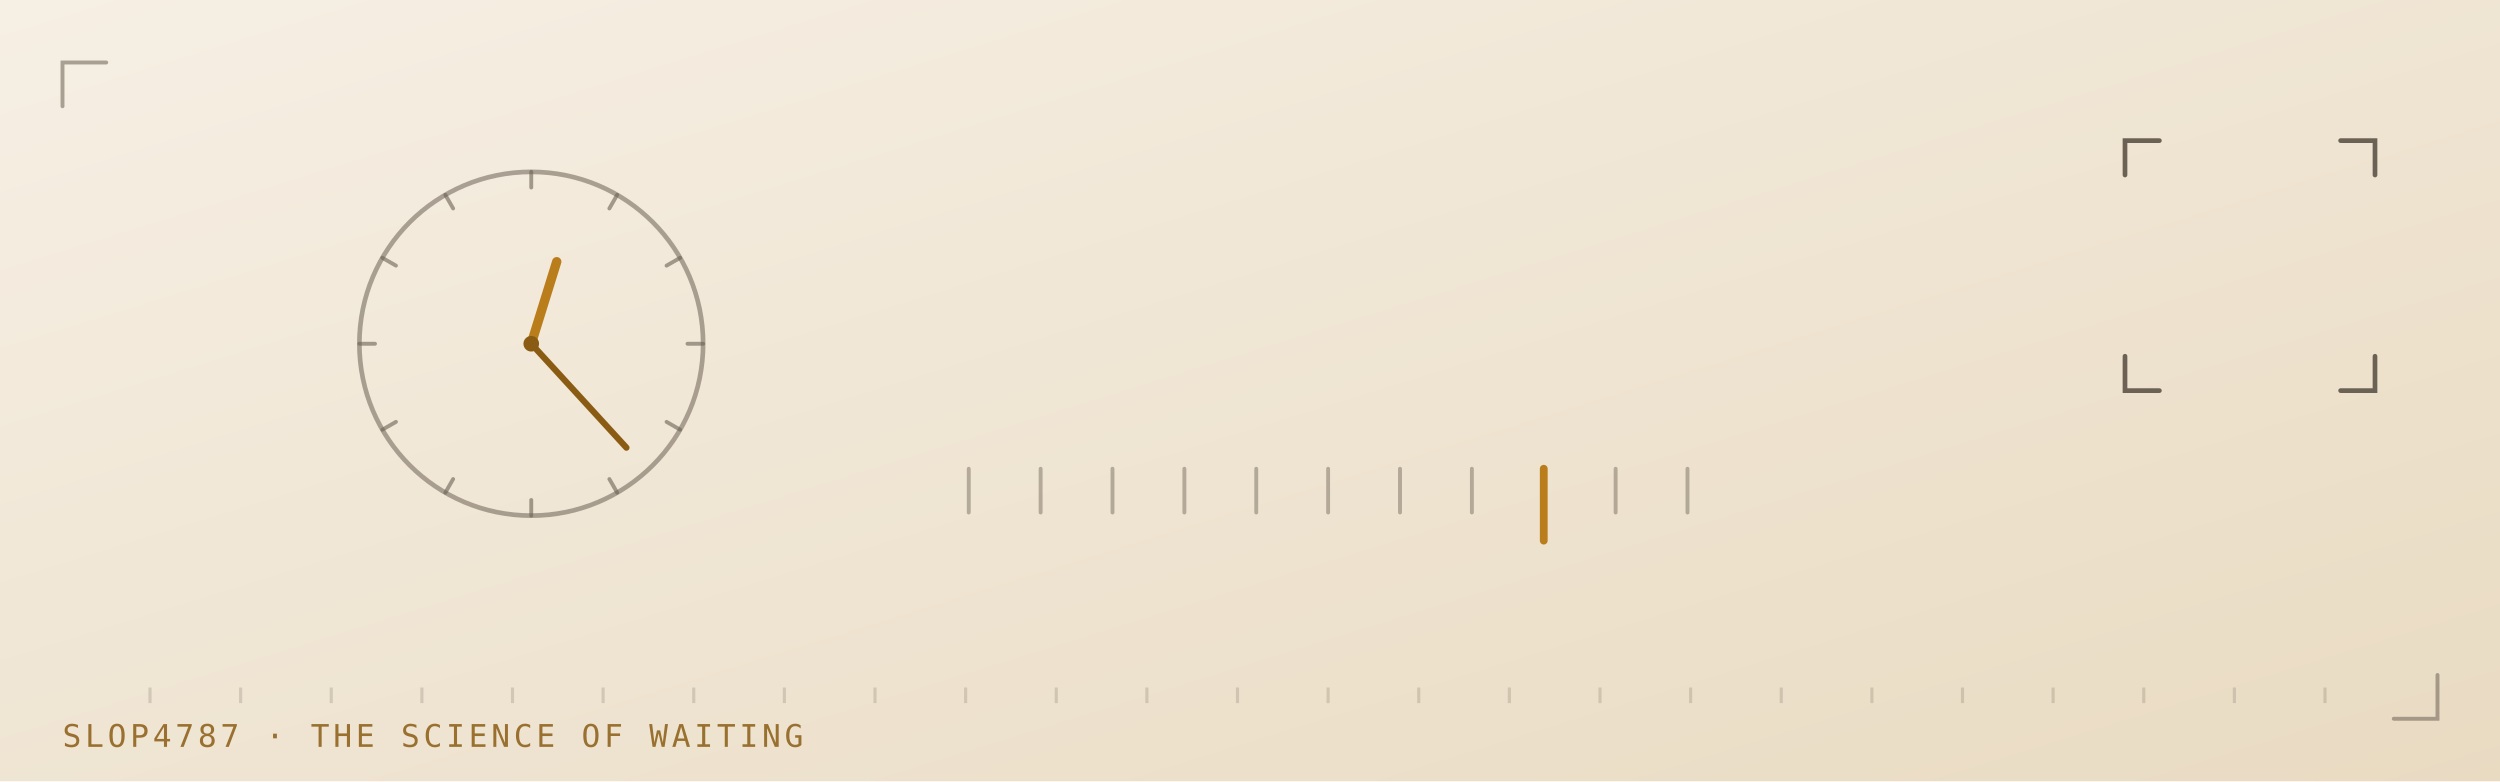
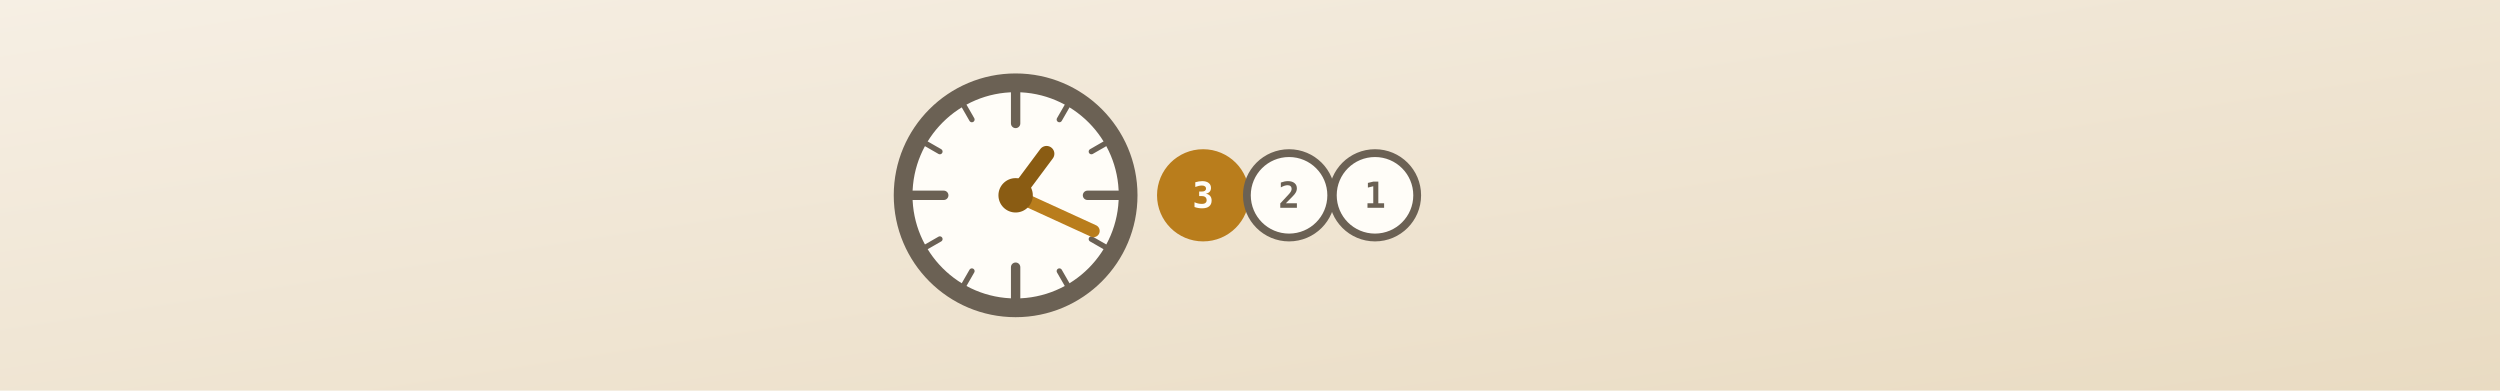
- <svg xmlns="http://www.w3.org/2000/svg" viewBox="0 0 1600 500" width="1600" height="500">
+ <svg xmlns="http://www.w3.org/2000/svg" viewBox="0 0 1600 250" width="1600" height="250">
  <defs>
    <linearGradient id="bg" x1="0" y1="0" x2="1" y2="1">
      <stop offset="0" stop-color="#f6efe4" />
      <stop offset="1" stop-color="#e9dbc2" />
    </linearGradient>
  </defs>
-   <rect width="1600" height="500" fill="url(#bg)" />
-   <g stroke="#6b6154" stroke-width="2" opacity="0.22">
-     <line x1="96" y1="440" x2="96" y2="450" />
-     <line x1="154" y1="440" x2="154" y2="450" />
-     <line x1="212" y1="440" x2="212" y2="450" />
-     <line x1="270" y1="440" x2="270" y2="450" />
-     <line x1="328" y1="440" x2="328" y2="450" />
-     <line x1="386" y1="440" x2="386" y2="450" />
-     <line x1="444" y1="440" x2="444" y2="450" />
-     <line x1="502" y1="440" x2="502" y2="450" />
-     <line x1="560" y1="440" x2="560" y2="450" />
-     <line x1="618" y1="440" x2="618" y2="450" />
-     <line x1="676" y1="440" x2="676" y2="450" />
-     <line x1="734" y1="440" x2="734" y2="450" />
-     <line x1="792" y1="440" x2="792" y2="450" />
-     <line x1="850" y1="440" x2="850" y2="450" />
-     <line x1="908" y1="440" x2="908" y2="450" />
-     <line x1="966" y1="440" x2="966" y2="450" />
-     <line x1="1024" y1="440" x2="1024" y2="450" />
-     <line x1="1082" y1="440" x2="1082" y2="450" />
-     <line x1="1140" y1="440" x2="1140" y2="450" />
-     <line x1="1198" y1="440" x2="1198" y2="450" />
-     <line x1="1256" y1="440" x2="1256" y2="450" />
-     <line x1="1314" y1="440" x2="1314" y2="450" />
-     <line x1="1372" y1="440" x2="1372" y2="450" />
-     <line x1="1430" y1="440" x2="1430" y2="450" />
-     <line x1="1488" y1="440" x2="1488" y2="450" />
-   </g>
-   <g stroke="#6b6154" stroke-width="2.5" fill="none" stroke-linecap="round" opacity="0.55">
-     <path d="M 40 68 L 40 40 L 68 40" />
-     <path d="M 1532 460 L 1560 460 L 1560 432" />
-   </g>
-   <text x="40" y="478" font-family="ui-monospace, monospace" font-size="20" letter-spacing="0.12em" fill="#8a5c13" opacity="0.85">SLOP4787 · THE SCIENCE OF WAITING</text>
+   <rect width="1600" height="250" fill="url(#bg)" />
  <g>
-     <circle cx="340" cy="220" r="110" fill="none" stroke="#6b6154" stroke-width="3" opacity="0.55" />
-     <line x1="340.0" y1="120.0" x2="340.0" y2="110.0" stroke="#6b6154" stroke-width="2.5" stroke-linecap="round" opacity="0.6" />
-     <line x1="390.0" y1="133.4" x2="395.0" y2="124.7" stroke="#6b6154" stroke-width="2.5" stroke-linecap="round" opacity="0.6" />
-     <line x1="426.6" y1="170.0" x2="435.3" y2="165.0" stroke="#6b6154" stroke-width="2.5" stroke-linecap="round" opacity="0.6" />
-     <line x1="440.0" y1="220.0" x2="450.0" y2="220.0" stroke="#6b6154" stroke-width="2.5" stroke-linecap="round" opacity="0.6" />
-     <line x1="426.6" y1="270.0" x2="435.3" y2="275.0" stroke="#6b6154" stroke-width="2.5" stroke-linecap="round" opacity="0.6" />
-     <line x1="390.0" y1="306.6" x2="395.0" y2="315.3" stroke="#6b6154" stroke-width="2.5" stroke-linecap="round" opacity="0.6" />
-     <line x1="340.0" y1="320.0" x2="340.0" y2="330.0" stroke="#6b6154" stroke-width="2.5" stroke-linecap="round" opacity="0.6" />
-     <line x1="290.0" y1="306.6" x2="285.0" y2="315.3" stroke="#6b6154" stroke-width="2.5" stroke-linecap="round" opacity="0.6" />
-     <line x1="253.4" y1="270.0" x2="244.7" y2="275.0" stroke="#6b6154" stroke-width="2.5" stroke-linecap="round" opacity="0.6" />
-     <line x1="240.0" y1="220.0" x2="230.0" y2="220.0" stroke="#6b6154" stroke-width="2.5" stroke-linecap="round" opacity="0.6" />
-     <line x1="253.4" y1="170.0" x2="244.7" y2="165.0" stroke="#6b6154" stroke-width="2.5" stroke-linecap="round" opacity="0.6" />
-     <line x1="290.0" y1="133.4" x2="285.0" y2="124.7" stroke="#6b6154" stroke-width="2.5" stroke-linecap="round" opacity="0.6" />
-     <line x1="340" y1="220" x2="356.3" y2="167.5" stroke="#b97d1c" stroke-width="6" stroke-linecap="round" />
-     <line x1="340" y1="220" x2="400.9" y2="286.5" stroke="#8a5c13" stroke-width="4" stroke-linecap="round" />
-     <circle cx="340" cy="220" r="5" fill="#8a5c13" />
+     <circle cx="650" cy="125" r="72" fill="#fffdf8" stroke="#6b6154" stroke-width="12" />
+     <line x1="650.0" y1="79.0" x2="650.0" y2="59.0" stroke="#6b6154" stroke-width="6" stroke-linecap="round" />
+     <line x1="678.0" y1="76.5" x2="683.0" y2="67.8" stroke="#6b6154" stroke-width="3.5" stroke-linecap="round" />
+     <line x1="698.5" y1="97.0" x2="707.2" y2="92.0" stroke="#6b6154" stroke-width="3.5" stroke-linecap="round" />
+     <line x1="696.0" y1="125.0" x2="716.0" y2="125.0" stroke="#6b6154" stroke-width="6" stroke-linecap="round" />
+     <line x1="698.5" y1="153.0" x2="707.2" y2="158.0" stroke="#6b6154" stroke-width="3.5" stroke-linecap="round" />
+     <line x1="678.0" y1="173.5" x2="683.0" y2="182.2" stroke="#6b6154" stroke-width="3.5" stroke-linecap="round" />
+     <line x1="650.0" y1="171.0" x2="650.0" y2="191.0" stroke="#6b6154" stroke-width="6" stroke-linecap="round" />
+     <line x1="622.0" y1="173.5" x2="617.0" y2="182.2" stroke="#6b6154" stroke-width="3.5" stroke-linecap="round" />
+     <line x1="601.5" y1="153.0" x2="592.8" y2="158.0" stroke="#6b6154" stroke-width="3.5" stroke-linecap="round" />
+     <line x1="604.0" y1="125.0" x2="584.0" y2="125.0" stroke="#6b6154" stroke-width="6" stroke-linecap="round" />
+     <line x1="601.5" y1="97.0" x2="592.8" y2="92.0" stroke="#6b6154" stroke-width="3.5" stroke-linecap="round" />
+     <line x1="622.0" y1="76.5" x2="617.0" y2="67.8" stroke="#6b6154" stroke-width="3.5" stroke-linecap="round" />
+     <line x1="650" y1="125" x2="669.8" y2="98.4" stroke="#8a5c13" stroke-width="10" stroke-linecap="round" />
+     <line x1="650" y1="125" x2="699.8" y2="147.8" stroke="#b97d1c" stroke-width="8" stroke-linecap="round" />
+     <circle cx="650" cy="125" r="11" fill="#8a5c13" />
  </g>
  <g>
-     <line x1="620" y1="300" x2="620" y2="328" stroke="#6b6154" stroke-width="2.5" stroke-linecap="round" opacity="0.45" />
-     <line x1="666" y1="300" x2="666" y2="328" stroke="#6b6154" stroke-width="2.5" stroke-linecap="round" opacity="0.45" />
-     <line x1="712" y1="300" x2="712" y2="328" stroke="#6b6154" stroke-width="2.5" stroke-linecap="round" opacity="0.45" />
-     <line x1="758" y1="300" x2="758" y2="328" stroke="#6b6154" stroke-width="2.5" stroke-linecap="round" opacity="0.45" />
-     <line x1="804" y1="300" x2="804" y2="328" stroke="#6b6154" stroke-width="2.5" stroke-linecap="round" opacity="0.45" />
-     <line x1="850" y1="300" x2="850" y2="328" stroke="#6b6154" stroke-width="2.5" stroke-linecap="round" opacity="0.45" />
-     <line x1="896" y1="300" x2="896" y2="328" stroke="#6b6154" stroke-width="2.5" stroke-linecap="round" opacity="0.45" />
-     <line x1="942" y1="300" x2="942" y2="328" stroke="#6b6154" stroke-width="2.5" stroke-linecap="round" opacity="0.45" />
-     <line x1="988" y1="300" x2="988" y2="346" stroke="#b97d1c" stroke-width="5" stroke-linecap="round" opacity="1" />
-     <line x1="1034" y1="300" x2="1034" y2="328" stroke="#6b6154" stroke-width="2.5" stroke-linecap="round" opacity="0.45" />
-     <line x1="1080" y1="300" x2="1080" y2="328" stroke="#6b6154" stroke-width="2.5" stroke-linecap="round" opacity="0.45" />
-   </g>
-   <g stroke="#6b6154" stroke-width="3" fill="none" stroke-linecap="round">
-     <path d="M 1360 112 L 1360 90 L 1382 90" />
-     <path d="M 1498 90 L 1520 90 L 1520 112" />
-     <path d="M 1520 228 L 1520 250 L 1498 250" />
-     <path d="M 1382 250 L 1360 250 L 1360 228" />
+     <circle cx="770" cy="125" r="27" fill="#b97d1c" stroke="#b97d1c" stroke-width="5" />
+     <text x="770" y="133" font-family="ui-monospace, monospace" font-size="23" font-weight="700" text-anchor="middle" fill="#fffdf8">3</text>
+     <circle cx="825" cy="125" r="27" fill="#fffdf8" stroke="#6b6154" stroke-width="5" />
+     <text x="825" y="133" font-family="ui-monospace, monospace" font-size="23" font-weight="700" text-anchor="middle" fill="#6b6154">2</text>
+     <circle cx="880" cy="125" r="27" fill="#fffdf8" stroke="#6b6154" stroke-width="5" />
+     <text x="880" y="133" font-family="ui-monospace, monospace" font-size="23" font-weight="700" text-anchor="middle" fill="#6b6154">1</text>
  </g>
</svg>
